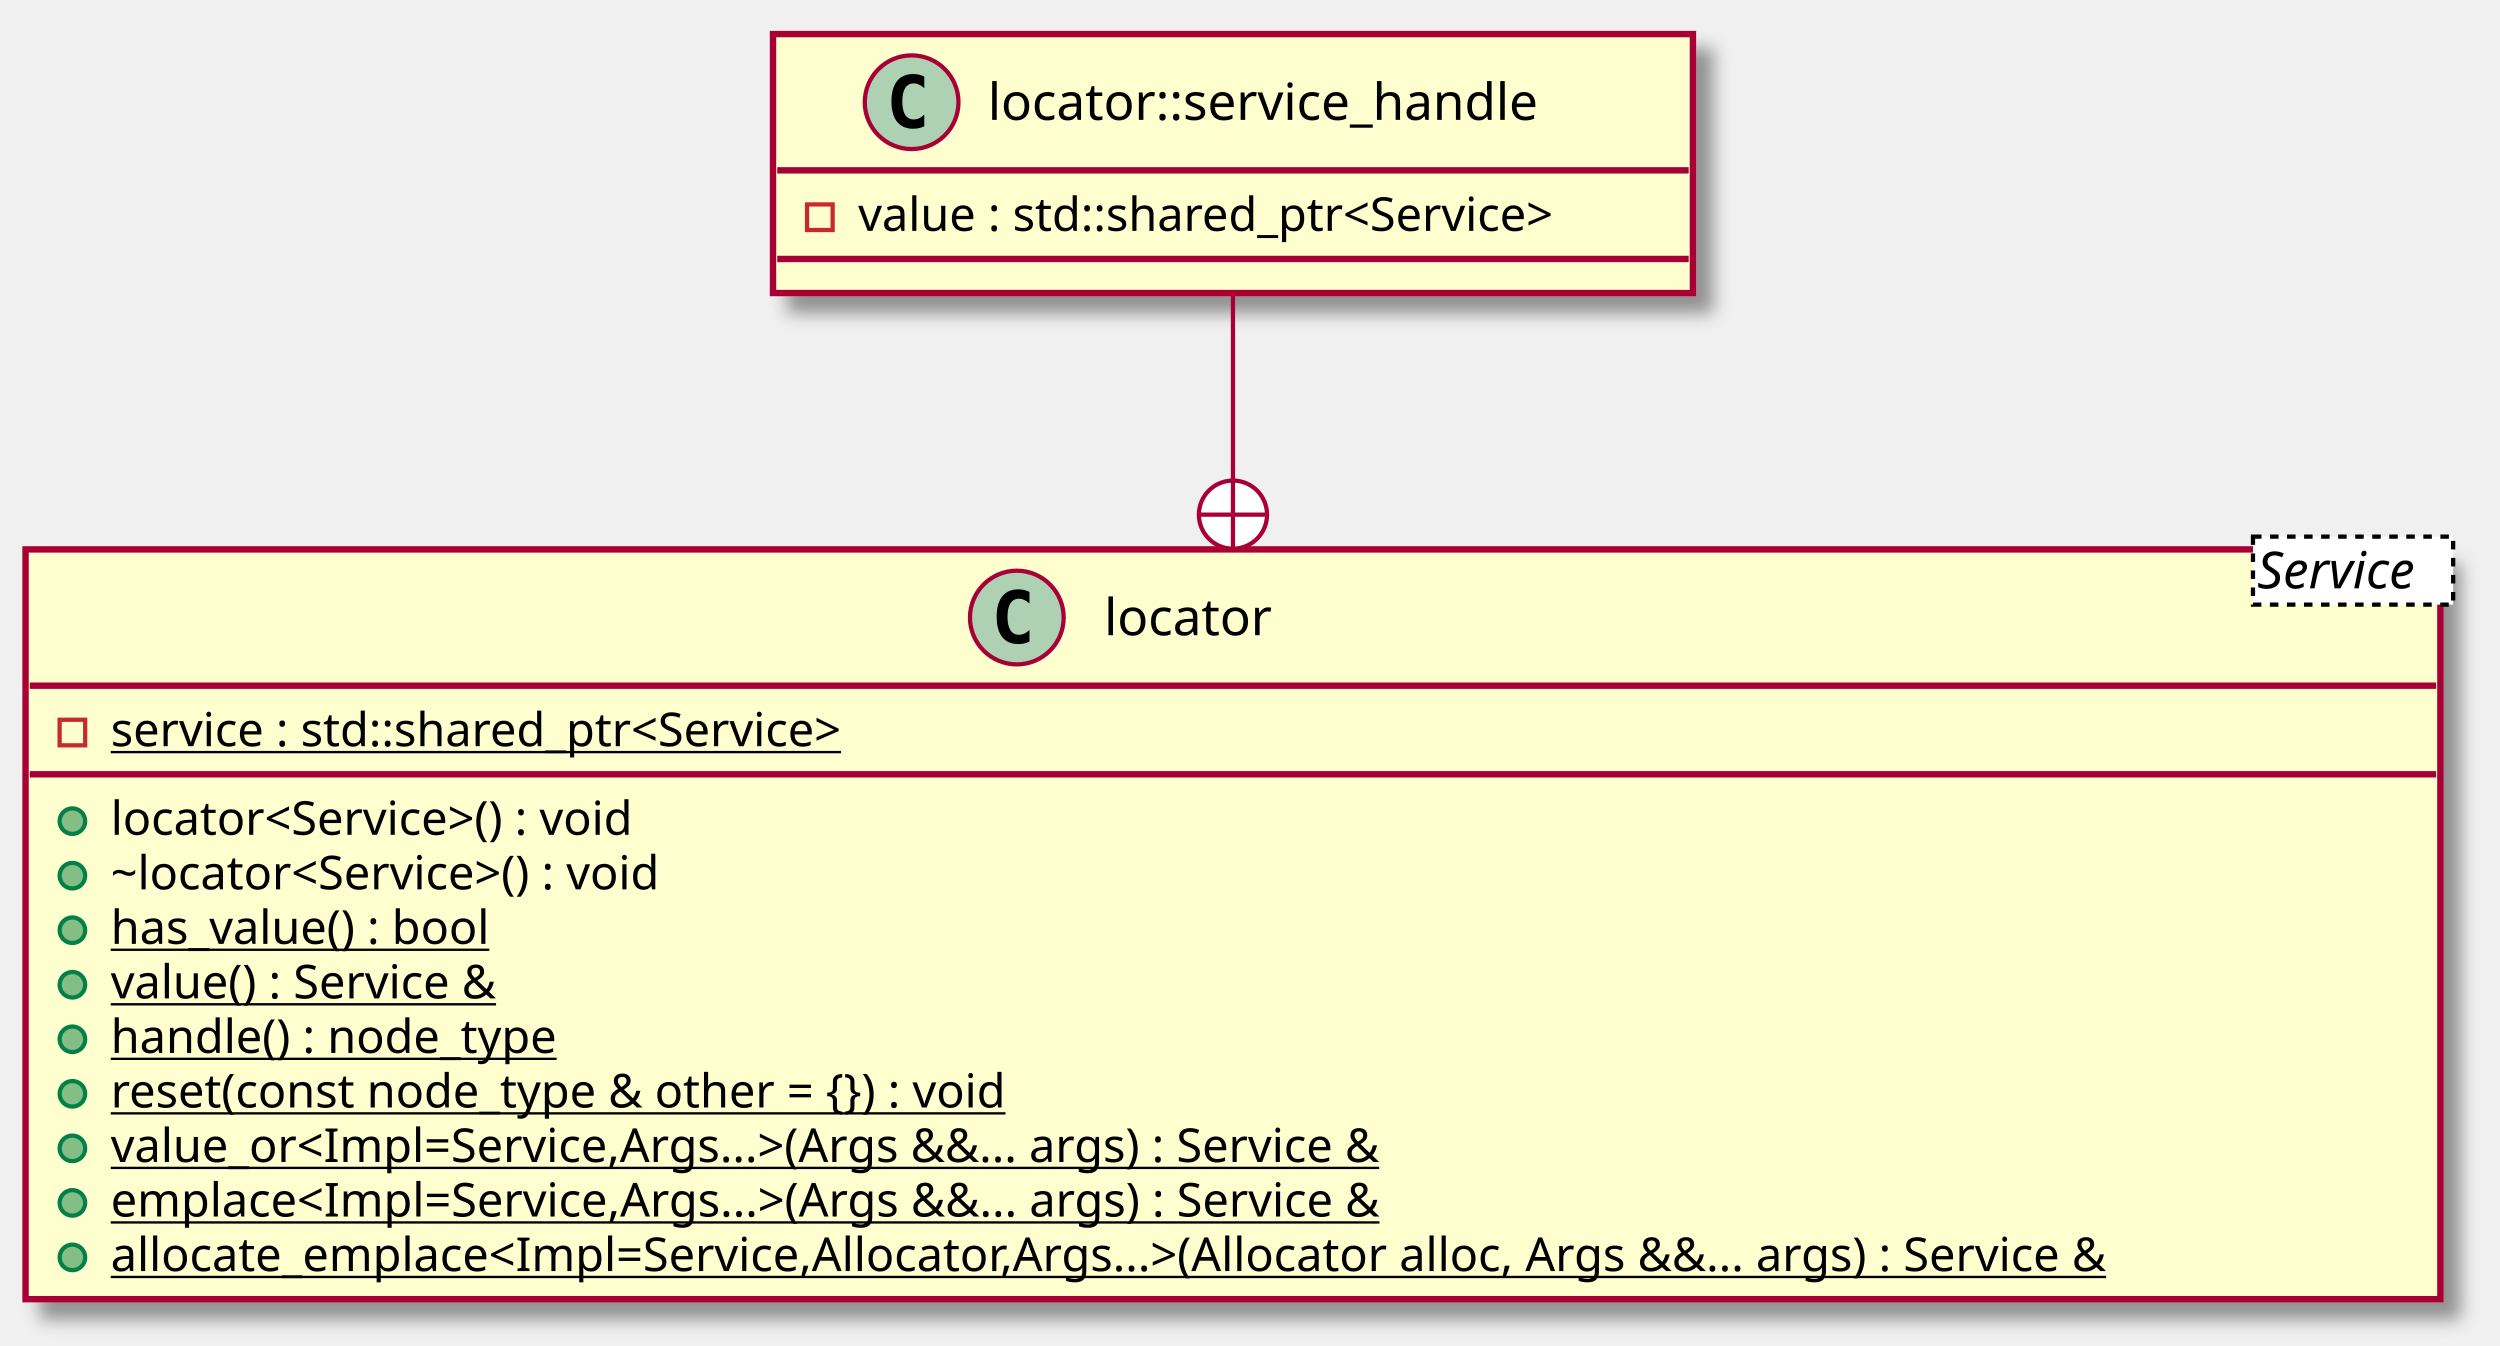
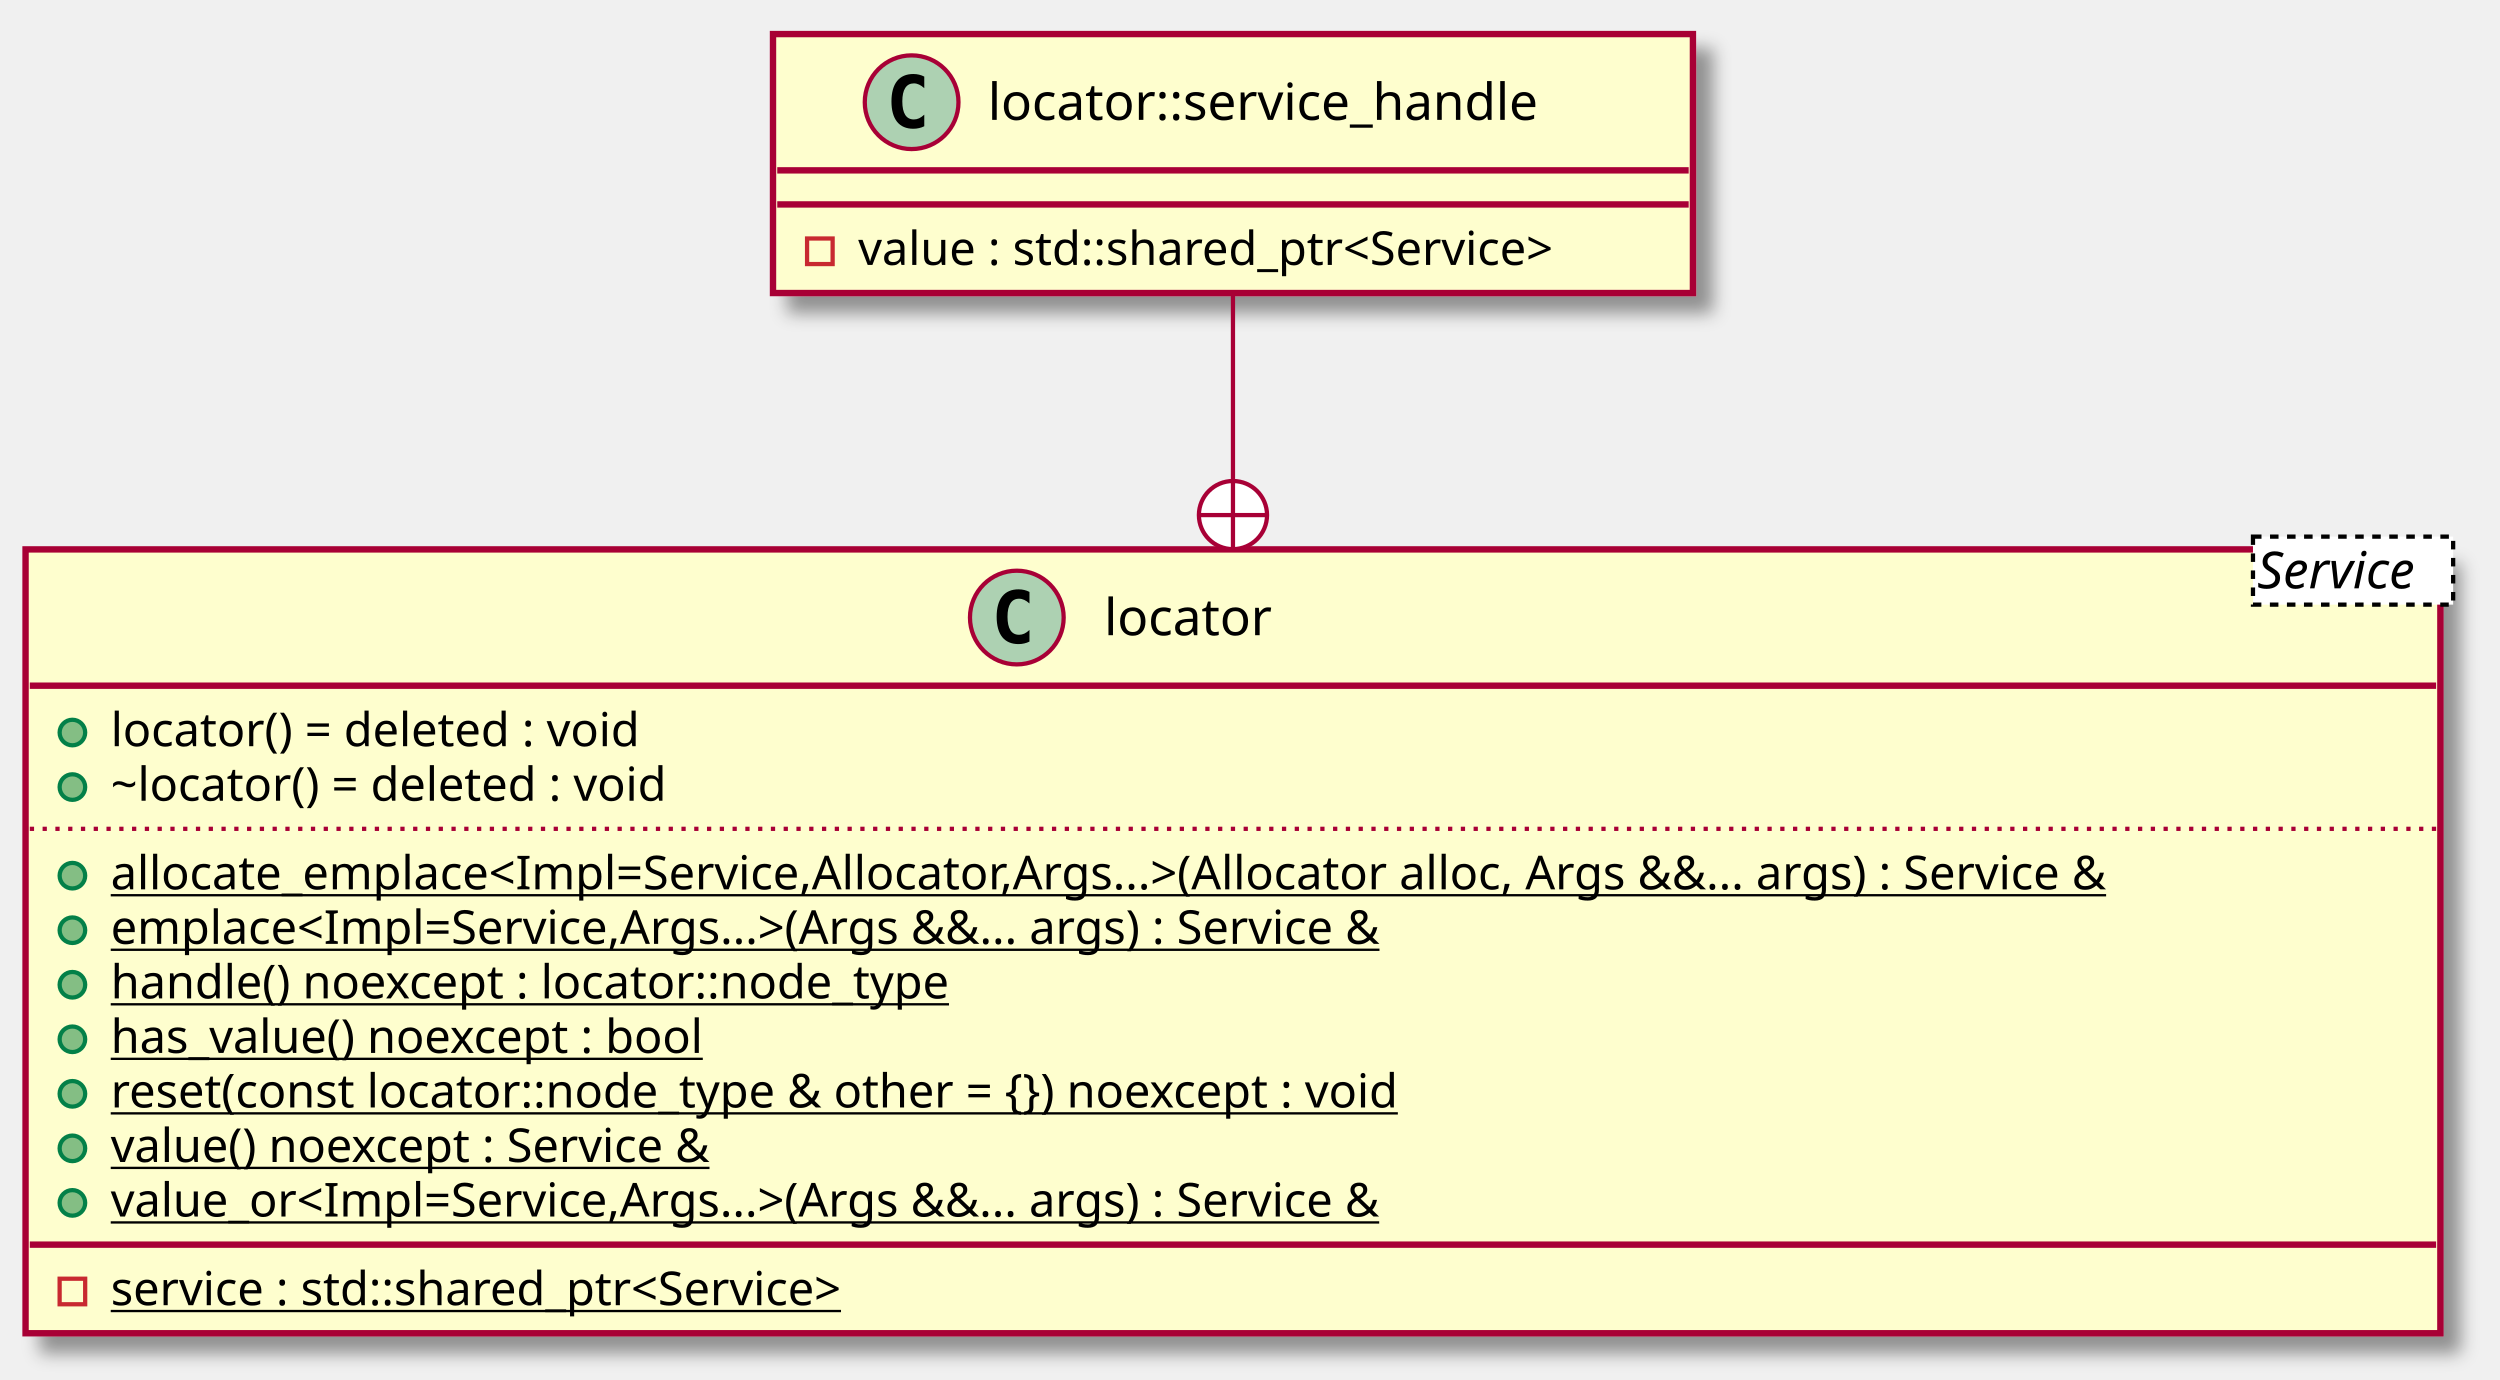
- <svg xmlns="http://www.w3.org/2000/svg" xmlns:xlink="http://www.w3.org/1999/xlink" contentScriptType="application/ecmascript" contentStyleType="text/css" height="316px" preserveAspectRatio="none" style="width:587px;height:316px;" version="1.1" viewBox="0 0 587 316" width="587px" zoomAndPan="magnify">
+ <svg xmlns="http://www.w3.org/2000/svg" xmlns:xlink="http://www.w3.org/1999/xlink" contentScriptType="application/ecmascript" contentStyleType="text/css" height="324px" preserveAspectRatio="none" style="width:587px;height:324px;" version="1.1" viewBox="0 0 587 324" width="587px" zoomAndPan="magnify">
  <defs>
-     <filter height="300%" id="f19noqkwdidvgk" width="300%" x="-1" y="-1">
+     <filter height="300%" id="f1y0uvnno2k6pv" width="300%" x="-1" y="-1">
      <feGaussianBlur result="blurOut" stdDeviation="2.0" />
      <feColorMatrix in="blurOut" result="blurOut2" type="matrix" values="0 0 0 0 0 0 0 0 0 0 0 0 0 0 0 0 0 0 .4 0" />
      <feOffset dx="4.0" dy="4.0" in="blurOut2" result="blurOut3" />
      <feBlend in="SourceGraphic" in2="blurOut3" mode="normal" />
    </filter>
  </defs>
  <g>
    <a href="https://github.com/skypjack/entt/blob/fef921132cae7588213d0f9bcd2fb9c8ffd8b7fc/src/entt/locator/locator.hpp#L27" target="_top" title="locator" xlink:actuate="onRequest" xlink:href="https://github.com/skypjack/entt/blob/fef921132cae7588213d0f9bcd2fb9c8ffd8b7fc/src/entt/locator/locator.hpp#L27" xlink:show="new" xlink:title="locator" xlink:type="simple">
-       <rect fill="#FEFECE" filter="url(#f19noqkwdidvgk)" height="176.047" id="C_0002057168254138054942" style="stroke: #A80036; stroke-width: 1.5;" width="567" x="6" y="129" />
+       <rect fill="#FEFECE" filter="url(#f1y0uvnno2k6pv)" height="184.047" id="C_0002057168254138054942" style="stroke: #A80036; stroke-width: 1.5;" width="567" x="6" y="129" />
      <ellipse cx="238.75" cy="145" fill="#ADD1B2" rx="11" ry="11" style="stroke: #A80036; stroke-width: 1.0;" />
      <path d="M241.719,150.641 Q241.141,150.938 240.5,151.078 Q239.859,151.234 239.156,151.234 Q236.656,151.234 235.328,149.594 Q234.016,147.938 234.016,144.812 Q234.016,141.688 235.328,140.031 Q236.656,138.375 239.156,138.375 Q239.859,138.375 240.5,138.531 Q241.156,138.688 241.719,138.984 L241.719,141.703 Q241.094,141.125 240.5,140.859 Q239.906,140.578 239.281,140.578 Q237.938,140.578 237.25,141.656 Q236.562,142.719 236.562,144.812 Q236.562,146.906 237.25,147.984 Q237.938,149.047 239.281,149.047 Q239.906,149.047 240.5,148.781 Q241.094,148.5 241.719,147.922 L241.719,150.641 Z " />
      <text fill="#000000" font-family="sans-serif" font-size="12" lengthAdjust="spacingAndGlyphs" textLength="44" x="259.25" y="149.154">locator</text>
      <rect fill="#FFFFFF" height="15.969" style="stroke: #000000; stroke-width: 1.0; stroke-dasharray: 2.0,2.0;" width="47" x="529" y="126" />
      <text fill="#000000" font-family="sans-serif" font-size="12" font-style="italic" lengthAdjust="spacingAndGlyphs" textLength="45" x="530" y="138.139">Service</text>
      <line style="stroke: #A80036; stroke-width: 1.5;" x1="7" x2="572" y1="161" y2="161" />
+       <ellipse cx="17" cy="172" fill="#84BE84" rx="3" ry="3" style="stroke: #038048; stroke-width: 1.0;" />
+       <text fill="#000000" font-family="sans-serif" font-size="11" lengthAdjust="spacingAndGlyphs" textLength="141" x="26" y="175.21">locator() = deleted : void</text>
+       <ellipse cx="17" cy="184.805" fill="#84BE84" rx="3" ry="3" style="stroke: #038048; stroke-width: 1.0;" />
+       <text fill="#000000" font-family="sans-serif" font-size="11" lengthAdjust="spacingAndGlyphs" textLength="150" x="26" y="188.015">~locator() = deleted : void</text>
+       <line style="stroke: #A80036; stroke-width: 1.0; stroke-dasharray: 1.0,2.0;" x1="7" x2="572" y1="194.609" y2="194.609" />
+       <ellipse cx="17" cy="205.609" fill="#84BE84" rx="3" ry="3" style="stroke: #038048; stroke-width: 1.0;" />
+       <text fill="#000000" font-family="sans-serif" font-size="11" lengthAdjust="spacingAndGlyphs" text-decoration="underline" textLength="541" x="26" y="208.82">allocate_emplace&lt;Impl=Service,Allocator,Args...&gt;(Allocator alloc, Args &amp;&amp;... args) : Service &amp;</text>
+       <ellipse cx="17" cy="218.414" fill="#84BE84" rx="3" ry="3" style="stroke: #038048; stroke-width: 1.0;" />
+       <text fill="#000000" font-family="sans-serif" font-size="11" lengthAdjust="spacingAndGlyphs" text-decoration="underline" textLength="351" x="26" y="221.625">emplace&lt;Impl=Service,Args...&gt;(Args &amp;&amp;... args) : Service &amp;</text>
+       <ellipse cx="17" cy="231.219" fill="#84BE84" rx="3" ry="3" style="stroke: #038048; stroke-width: 1.0;" />
+       <text fill="#000000" font-family="sans-serif" font-size="11" lengthAdjust="spacingAndGlyphs" text-decoration="underline" textLength="218" x="26" y="234.429">handle() noexcept : locator::node_type</text>
+       <ellipse cx="17" cy="244.023" fill="#84BE84" rx="3" ry="3" style="stroke: #038048; stroke-width: 1.0;" />
+       <text fill="#000000" font-family="sans-serif" font-size="11" lengthAdjust="spacingAndGlyphs" text-decoration="underline" textLength="156" x="26" y="247.234">has_value() noexcept : bool</text>
+       <ellipse cx="17" cy="256.828" fill="#84BE84" rx="3" ry="3" style="stroke: #038048; stroke-width: 1.0;" />
+       <text fill="#000000" font-family="sans-serif" font-size="11" lengthAdjust="spacingAndGlyphs" text-decoration="underline" textLength="347" x="26" y="260.039">reset(const locator::node_type &amp; other = {}) noexcept : void</text>
+       <ellipse cx="17" cy="269.633" fill="#84BE84" rx="3" ry="3" style="stroke: #038048; stroke-width: 1.0;" />
+       <text fill="#000000" font-family="sans-serif" font-size="11" lengthAdjust="spacingAndGlyphs" text-decoration="underline" textLength="161" x="26" y="272.843">value() noexcept : Service &amp;</text>
+       <ellipse cx="17" cy="282.438" fill="#84BE84" rx="3" ry="3" style="stroke: #038048; stroke-width: 1.0;" />
+       <text fill="#000000" font-family="sans-serif" font-size="11" lengthAdjust="spacingAndGlyphs" text-decoration="underline" textLength="351" x="26" y="285.648">value_or&lt;Impl=Service,Args...&gt;(Args &amp;&amp;... args) : Service &amp;</text>
+       <line style="stroke: #A80036; stroke-width: 1.5;" x1="7" x2="572" y1="292.242" y2="292.242" />
    </a>
    <a href="https://github.com/skypjack/entt/blob/fef921132cae7588213d0f9bcd2fb9c8ffd8b7fc/src/entt/locator/locator.hpp#L130" target="_top" title="service" xlink:actuate="onRequest" xlink:href="https://github.com/skypjack/entt/blob/fef921132cae7588213d0f9bcd2fb9c8ffd8b7fc/src/entt/locator/locator.hpp#L130" xlink:show="new" xlink:title="service" xlink:type="simple">
-       <rect fill="#FEFECE" height="10" style="stroke: none; stroke-width: 1.0;" width="20" x="12" y="167" />
-       <rect fill="none" height="6" style="stroke: #C82930; stroke-width: 1.0;" width="6" x="14" y="169" />
+       <rect fill="#FEFECE" height="10" style="stroke: none; stroke-width: 1.0;" width="20" x="12" y="298.242" />
+       <rect fill="none" height="6" style="stroke: #C82930; stroke-width: 1.0;" width="6" x="14" y="300.242" />
    </a>
    <a href="https://github.com/skypjack/entt/blob/fef921132cae7588213d0f9bcd2fb9c8ffd8b7fc/src/entt/locator/locator.hpp#L130" target="_top" title="service" xlink:actuate="onRequest" xlink:href="https://github.com/skypjack/entt/blob/fef921132cae7588213d0f9bcd2fb9c8ffd8b7fc/src/entt/locator/locator.hpp#L130" xlink:show="new" xlink:title="service" xlink:type="simple">
-       <text fill="#000000" font-family="sans-serif" font-size="11" lengthAdjust="spacingAndGlyphs" text-decoration="underline" textLength="201" x="26" y="175.21">service : std::shared_ptr&lt;Service&gt;</text>
+       <text fill="#000000" font-family="sans-serif" font-size="11" lengthAdjust="spacingAndGlyphs" text-decoration="underline" textLength="201" x="26" y="306.453">service : std::shared_ptr&lt;Service&gt;</text>
    </a>
-     <line style="stroke: #A80036; stroke-width: 1.5;" x1="7" x2="572" y1="181.805" y2="181.805" />
-     <ellipse cx="17" cy="192.805" fill="#84BE84" rx="3" ry="3" style="stroke: #038048; stroke-width: 1.0;" />
-     <text fill="#000000" font-family="sans-serif" font-size="11" lengthAdjust="spacingAndGlyphs" textLength="142" x="26" y="196.015">locator&lt;Service&gt;() : void</text>
-     <ellipse cx="17" cy="205.609" fill="#84BE84" rx="3" ry="3" style="stroke: #038048; stroke-width: 1.0;" />
-     <text fill="#000000" font-family="sans-serif" font-size="11" lengthAdjust="spacingAndGlyphs" textLength="151" x="26" y="208.82">~locator&lt;Service&gt;() : void</text>
-     <ellipse cx="17" cy="218.414" fill="#84BE84" rx="3" ry="3" style="stroke: #038048; stroke-width: 1.0;" />
-     <text fill="#000000" font-family="sans-serif" font-size="11" lengthAdjust="spacingAndGlyphs" text-decoration="underline" textLength="101" x="26" y="221.625">has_value() : bool</text>
-     <ellipse cx="17" cy="231.219" fill="#84BE84" rx="3" ry="3" style="stroke: #038048; stroke-width: 1.0;" />
-     <text fill="#000000" font-family="sans-serif" font-size="11" lengthAdjust="spacingAndGlyphs" text-decoration="underline" textLength="106" x="26" y="234.429">value() : Service &amp;</text>
-     <ellipse cx="17" cy="244.023" fill="#84BE84" rx="3" ry="3" style="stroke: #038048; stroke-width: 1.0;" />
-     <text fill="#000000" font-family="sans-serif" font-size="11" lengthAdjust="spacingAndGlyphs" text-decoration="underline" textLength="116" x="26" y="247.234">handle() : node_type</text>
-     <ellipse cx="17" cy="256.828" fill="#84BE84" rx="3" ry="3" style="stroke: #038048; stroke-width: 1.0;" />
-     <text fill="#000000" font-family="sans-serif" font-size="11" lengthAdjust="spacingAndGlyphs" text-decoration="underline" textLength="245" x="26" y="260.039">reset(const node_type &amp; other = {}) : void</text>
-     <ellipse cx="17" cy="269.633" fill="#84BE84" rx="3" ry="3" style="stroke: #038048; stroke-width: 1.0;" />
-     <text fill="#000000" font-family="sans-serif" font-size="11" lengthAdjust="spacingAndGlyphs" text-decoration="underline" textLength="351" x="26" y="272.843">value_or&lt;Impl=Service,Args...&gt;(Args &amp;&amp;... args) : Service &amp;</text>
-     <ellipse cx="17" cy="282.438" fill="#84BE84" rx="3" ry="3" style="stroke: #038048; stroke-width: 1.0;" />
-     <text fill="#000000" font-family="sans-serif" font-size="11" lengthAdjust="spacingAndGlyphs" text-decoration="underline" textLength="351" x="26" y="285.648">emplace&lt;Impl=Service,Args...&gt;(Args &amp;&amp;... args) : Service &amp;</text>
-     <ellipse cx="17" cy="295.242" fill="#84BE84" rx="3" ry="3" style="stroke: #038048; stroke-width: 1.0;" />
-     <text fill="#000000" font-family="sans-serif" font-size="11" lengthAdjust="spacingAndGlyphs" text-decoration="underline" textLength="541" x="26" y="298.453">allocate_emplace&lt;Impl=Service,Allocator,Args...&gt;(Allocator alloc, Args &amp;&amp;... args) : Service &amp;</text>
    <a href="https://github.com/skypjack/entt/blob/fef921132cae7588213d0f9bcd2fb9c8ffd8b7fc/src/entt/locator/locator.hpp#L28" target="_top" title="locator##service_handle" xlink:actuate="onRequest" xlink:href="https://github.com/skypjack/entt/blob/fef921132cae7588213d0f9bcd2fb9c8ffd8b7fc/src/entt/locator/locator.hpp#L28" xlink:show="new" xlink:title="locator##service_handle" xlink:type="simple">
-       <rect fill="#FEFECE" filter="url(#f19noqkwdidvgk)" height="60.805" id="C_0002252539691859806017" style="stroke: #A80036; stroke-width: 1.5;" width="216" x="181.5" y="8" />
+       <rect fill="#FEFECE" filter="url(#f1y0uvnno2k6pv)" height="60.805" id="C_0002252539691859806017" style="stroke: #A80036; stroke-width: 1.5;" width="216" x="181.5" y="8" />
      <ellipse cx="214.05" cy="24" fill="#ADD1B2" rx="11" ry="11" style="stroke: #A80036; stroke-width: 1.0;" />
      <path d="M217.019,29.641 Q216.441,29.938 215.8,30.078 Q215.159,30.234 214.456,30.234 Q211.956,30.234 210.628,28.594 Q209.316,26.938 209.316,23.812 Q209.316,20.688 210.628,19.031 Q211.956,17.375 214.456,17.375 Q215.159,17.375 215.8,17.531 Q216.456,17.688 217.019,17.984 L217.019,20.703 Q216.394,20.125 215.8,19.859 Q215.206,19.578 214.581,19.578 Q213.238,19.578 212.55,20.656 Q211.863,21.719 211.863,23.812 Q211.863,25.906 212.55,26.984 Q213.238,28.047 214.581,28.047 Q215.206,28.047 215.8,27.781 Q216.394,27.5 217.019,26.922 L217.019,29.641 Z " />
      <text fill="#000000" font-family="sans-serif" font-size="12" lengthAdjust="spacingAndGlyphs" textLength="145" x="231.95" y="28.154">locator::service_handle</text>
      <line style="stroke: #A80036; stroke-width: 1.5;" x1="182.5" x2="396.5" y1="40" y2="40" />
+       <line style="stroke: #A80036; stroke-width: 1.5;" x1="182.5" x2="396.5" y1="48" y2="48" />
    </a>
    <a href="https://github.com/skypjack/entt/blob/fef921132cae7588213d0f9bcd2fb9c8ffd8b7fc/src/entt/locator/locator.hpp#L30" target="_top" title="value" xlink:actuate="onRequest" xlink:href="https://github.com/skypjack/entt/blob/fef921132cae7588213d0f9bcd2fb9c8ffd8b7fc/src/entt/locator/locator.hpp#L30" xlink:show="new" xlink:title="value" xlink:type="simple">
-       <rect fill="#FEFECE" height="10" style="stroke: none; stroke-width: 1.0;" width="20" x="187.5" y="46" />
-       <rect fill="none" height="6" style="stroke: #C82930; stroke-width: 1.0;" width="6" x="189.5" y="48" />
+       <rect fill="#FEFECE" height="10" style="stroke: none; stroke-width: 1.0;" width="20" x="187.5" y="54" />
+       <rect fill="none" height="6" style="stroke: #C82930; stroke-width: 1.0;" width="6" x="189.5" y="56" />
    </a>
    <a href="https://github.com/skypjack/entt/blob/fef921132cae7588213d0f9bcd2fb9c8ffd8b7fc/src/entt/locator/locator.hpp#L30" target="_top" title="value" xlink:actuate="onRequest" xlink:href="https://github.com/skypjack/entt/blob/fef921132cae7588213d0f9bcd2fb9c8ffd8b7fc/src/entt/locator/locator.hpp#L30" xlink:show="new" xlink:title="value" xlink:type="simple">
-       <text fill="#000000" font-family="sans-serif" font-size="11" lengthAdjust="spacingAndGlyphs" textLength="190" x="201.5" y="54.21">value : std::shared_ptr&lt;Service&gt;</text>
+       <text fill="#000000" font-family="sans-serif" font-size="11" lengthAdjust="spacingAndGlyphs" textLength="190" x="201.5" y="62.21">value : std::shared_ptr&lt;Service&gt;</text>
    </a>
-     <line style="stroke: #A80036; stroke-width: 1.5;" x1="182.5" x2="396.5" y1="60.805" y2="60.805" />
-     <path d="M289.5,69.04 C289.5,81.74 289.5,97.41 289.5,113.73 " fill="none" id="C_0002252539691859806017-&gt;C_0002057168254138054942" style="stroke: #A80036; stroke-width: 1.0;" />
-     <ellipse cx="289.5" cy="120.84" fill="#FFFFFF" rx="8" ry="8" style="stroke: #A80036; stroke-width: 1.0;" />
-     <line style="stroke: #A80036; stroke-width: 1.0;" x1="289.5" x2="289.5" y1="112.84" y2="128.84" />
-     <line style="stroke: #A80036; stroke-width: 1.0;" x1="297.5" x2="281.5" y1="120.84" y2="120.84" />
+     <path d="M289.5,69.31 C289.5,81.96 289.5,97.54 289.5,113.83 " fill="none" id="C_0002252539691859806017-&gt;C_0002057168254138054942" style="stroke: #A80036; stroke-width: 1.0;" />
+     <ellipse cx="289.5" cy="120.94" fill="#FFFFFF" rx="8" ry="8" style="stroke: #A80036; stroke-width: 1.0;" />
+     <line style="stroke: #A80036; stroke-width: 1.0;" x1="289.5" x2="289.5" y1="112.94" y2="128.94" />
+     <line style="stroke: #A80036; stroke-width: 1.0;" x1="297.5" x2="281.5" y1="120.94" y2="120.94" />
  </g>
</svg>
